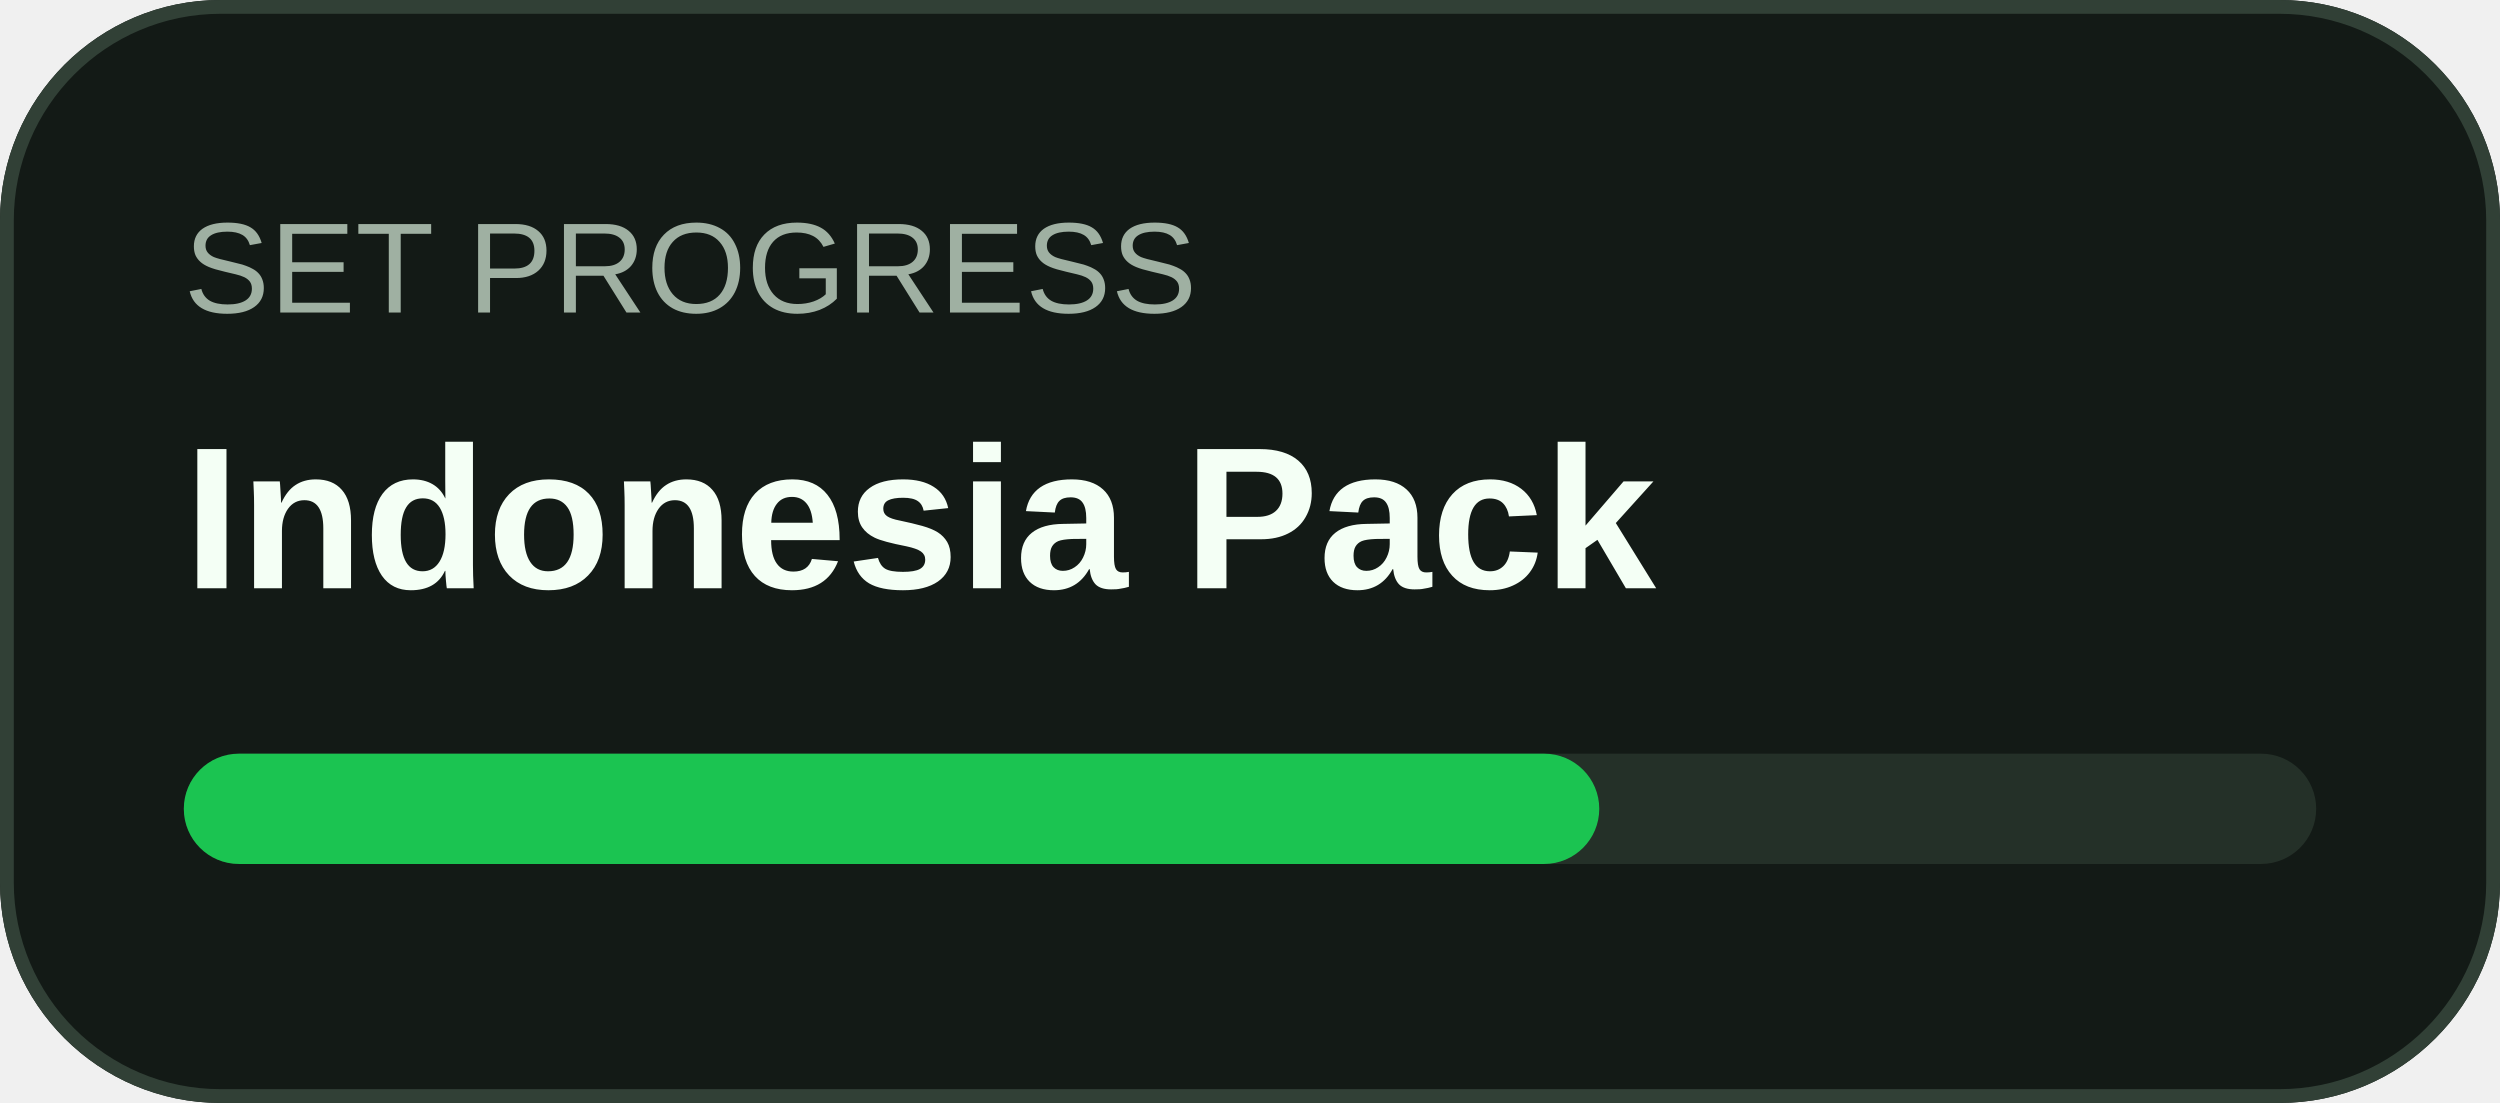
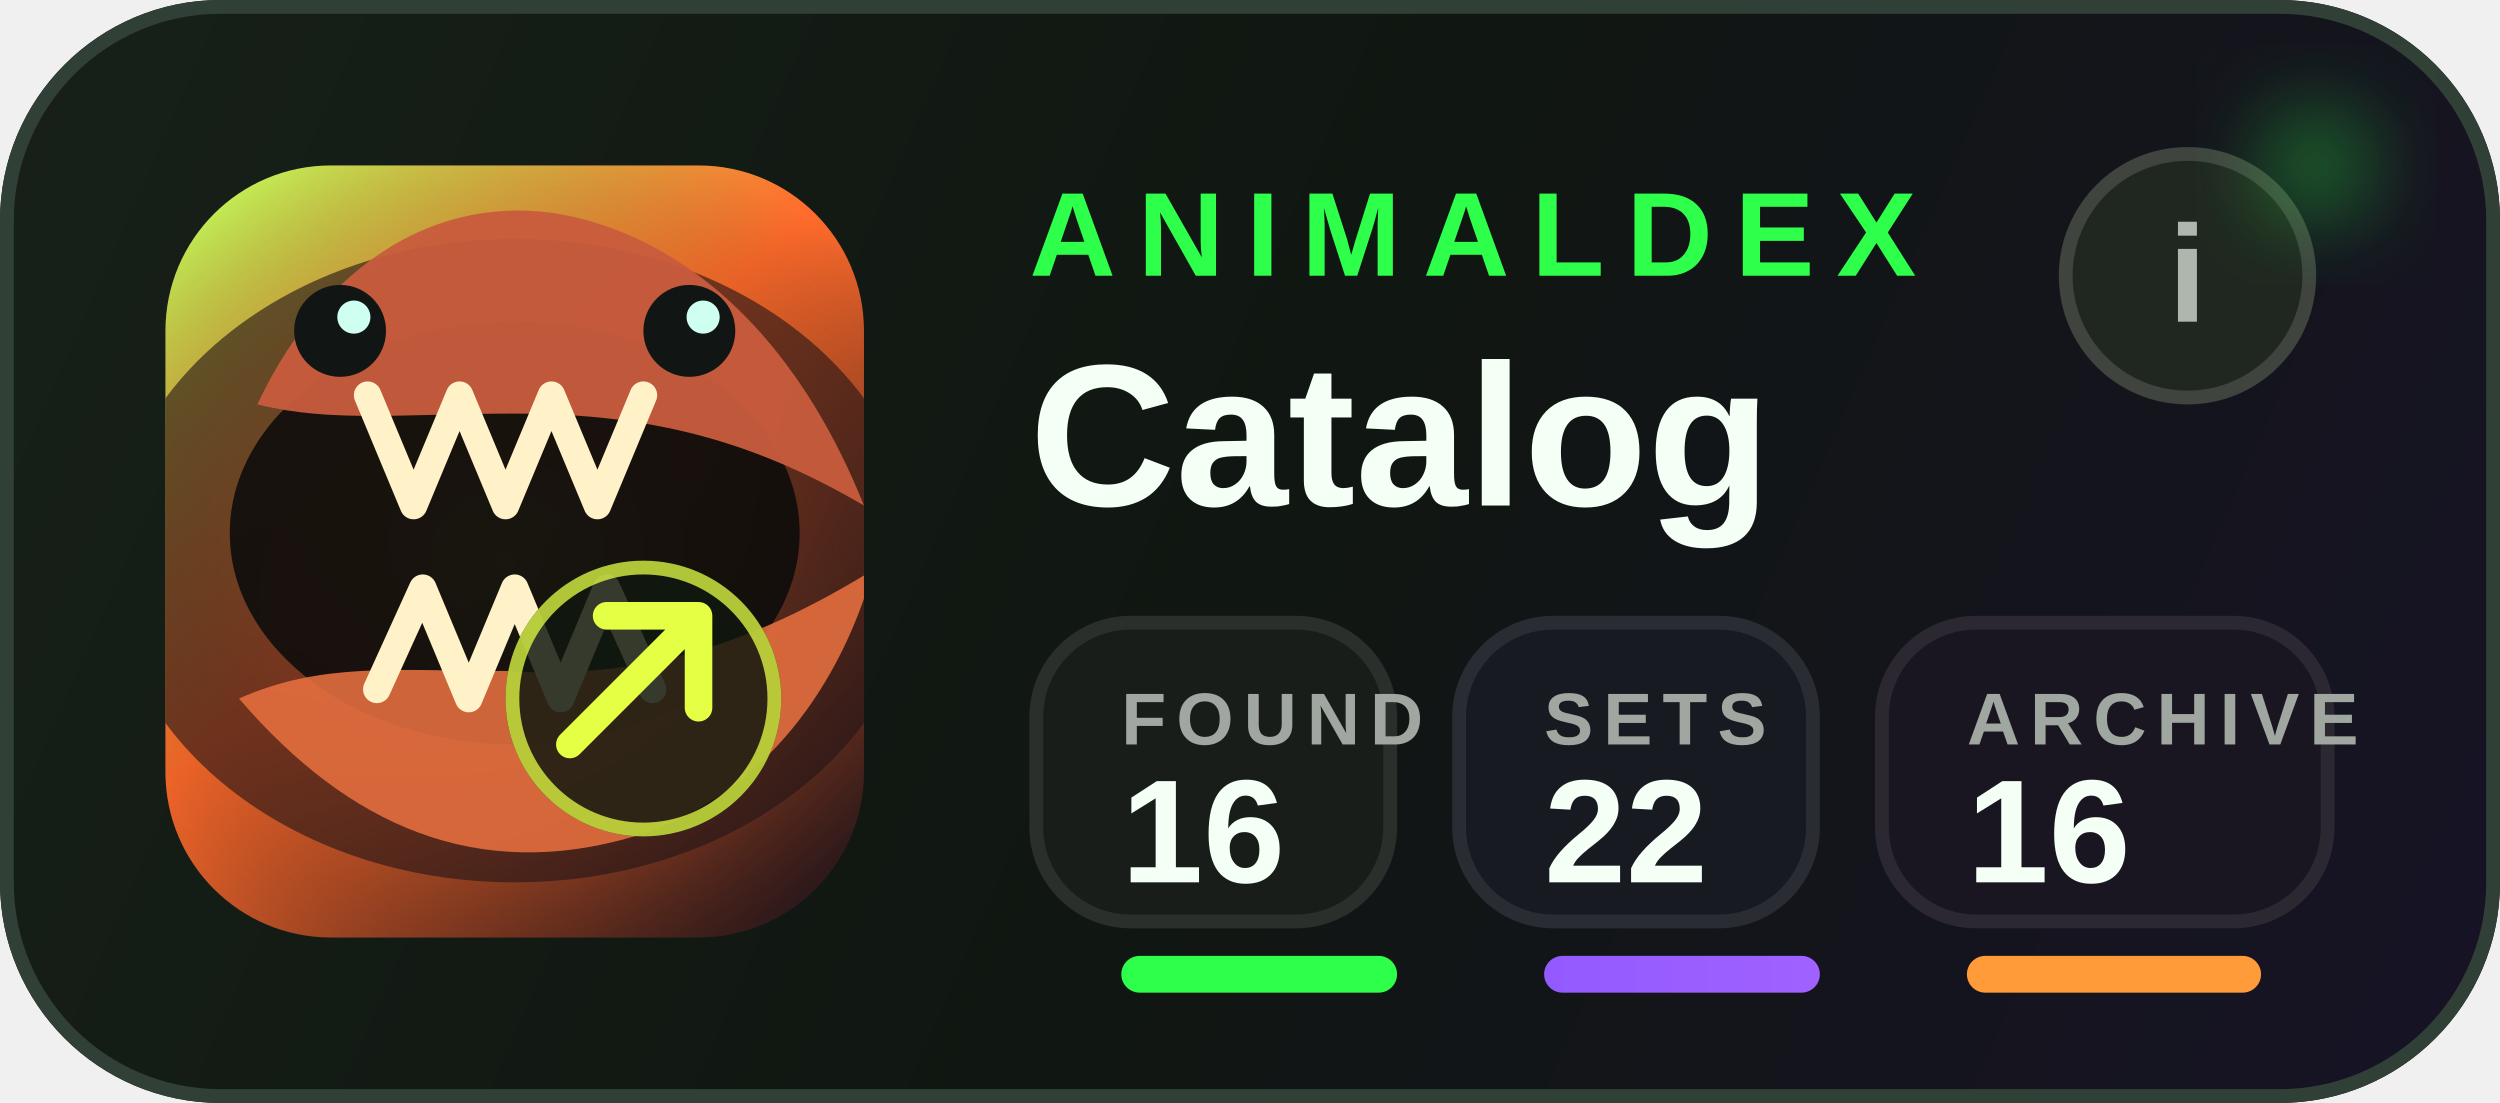
<svg xmlns="http://www.w3.org/2000/svg" width="272" height="120" viewBox="0 0 272 120" fill="none">
-   <rect width="272" height="120" rx="24" fill="#131A16" />
+   <defs>
+     <linearGradient id="cardBg" x1="0" y1="0" x2="272" y2="120" gradientUnits="userSpaceOnUse">
+       <stop stop-color="#172019" />
+       <stop offset="0.5" stop-color="#101611" />
+       <stop offset="1" stop-color="#171326" />
+     </linearGradient>
+     <linearGradient id="catalogThumb" x1="18" y1="18" x2="92" y2="102" gradientUnits="userSpaceOnUse">
+       <stop stop-color="#B8FF5A" />
+       <stop offset="0.45" stop-color="#FF6B2B" />
+       <stop offset="1" stop-color="#171019" />
+     </linearGradient>
+     <radialGradient id="mouthGlow" cx="0" cy="0" r="1" gradientUnits="userSpaceOnUse" gradientTransform="translate(55 61) rotate(90) scale(48 52)">
+       <stop stop-color="#F8FF6A" stop-opacity="0.85" />
+       <stop offset="0.5" stop-color="#FF6B2B" stop-opacity="0.36" />
+       <stop offset="1" stop-color="#000000" stop-opacity="0" />
+     </radialGradient>
+     <linearGradient id="purpleLine" x1="116" y1="92" x2="220" y2="92" gradientUnits="userSpaceOnUse">
+       <stop stop-color="#7D4DFF" />
+       <stop offset="1" stop-color="#A967FF" />
+     </linearGradient>
+     <filter id="greenGlow" x="-80%" y="-80%" width="260%" height="260%">
+       <feGaussianBlur stdDeviation="5" />
+     </filter>
+     <clipPath id="thumbClip">
+       <rect x="18" y="18" width="76" height="84" rx="18" />
+     </clipPath>
+   </defs>
+   <rect width="272" height="120" rx="24" fill="url(#cardBg)" />
  <rect x="0.75" y="0.75" width="270.5" height="118.5" rx="23.25" stroke="#314036" stroke-width="1.5" />
-   <text x="20" y="34" fill="#9FB0A2" font-family="Arial, sans-serif" font-size="14">SET PROGRESS</text>
-   <text x="20" y="64" fill="#F4FFF5" font-family="Arial, sans-serif" font-size="22" font-weight="700">Indonesia Pack</text>
-   <rect x="20" y="82" width="232" height="12" rx="6" fill="#243028" />
-   <rect x="20" y="82" width="154" height="12" rx="6" fill="#1BC451" />
+   <g clip-path="url(#thumbClip)">
+     <rect x="18" y="18" width="76" height="84" rx="18" fill="url(#catalogThumb)" />
+     <rect x="18" y="18" width="76" height="84" rx="18" fill="url(#mouthGlow)" />
+     <ellipse cx="56" cy="61" rx="44" ry="35" fill="#241516" opacity="0.62" />
+     <ellipse cx="56" cy="58" rx="31" ry="23" fill="#0B0B0A" opacity="0.88" />
+     <path d="M28 44C36 27 50 20 64 24C78 28 88 40 94 55C82 48 71 45 56 45C44 45 36 46 28 44Z" fill="#C85B3D" opacity="0.95" />
+     <path d="M26 76C38 90 52 96 69 91C82 87 91 76 95 62C82 70 70 74 55 73C43 73 35 72 26 76Z" fill="#E66F3E" opacity="0.88" />
+     <path d="M40 43L45 55L50 43L55 55L60 43L65 55L70 43" stroke="#FFF2C9" stroke-width="3" stroke-linecap="round" stroke-linejoin="round" />
+     <path d="M41 75L46 64L51 76L56 64L61 76L66 64L71 75" stroke="#FFF2C9" stroke-width="3" stroke-linecap="round" stroke-linejoin="round" />
+     <circle cx="37" cy="36" r="5" fill="#111614" />
+     <circle cx="75" cy="36" r="5" fill="#111614" />
+     <circle cx="38.5" cy="34.5" r="1.8" fill="#CFFFF0" />
+     <circle cx="76.5" cy="34.5" r="1.8" fill="#CFFFF0" />
+     <circle cx="70" cy="76" r="15" fill="#10180F" fill-opacity="0.84" />
+     <circle cx="70" cy="76" r="14.25" stroke="#E5FF45" stroke-opacity="0.75" stroke-width="1.5" />
+     <path d="M62 81L76 67M66 67H76V77" stroke="#E5FF45" stroke-width="3" stroke-linecap="round" stroke-linejoin="round" />
+   </g>
+   <text x="112" y="30" fill="#2EFF4A" font-family="Arial, sans-serif" font-size="13" font-weight="800" letter-spacing="2.4">ANIMALDEX</text>
+   <text x="112" y="55" fill="#F4FFF5" font-family="Arial, sans-serif" font-size="22" font-weight="800">Catalog</text>
+   <rect x="112" y="67" width="40" height="34" rx="11" fill="#181D1A" />
+   <rect x="112.75" y="67.75" width="38.5" height="32.5" rx="10.25" stroke="#FFFFFF" stroke-opacity="0.08" stroke-width="1.5" />
+   <text x="122" y="81" fill="#9FA7A0" font-family="Arial, sans-serif" font-size="8" font-weight="800" letter-spacing="1.1">FOUND</text>
+   <text x="122" y="96" fill="#F4FFF5" font-family="Arial, sans-serif" font-size="16" font-weight="800">16</text>
+   <rect x="158" y="67" width="40" height="34" rx="11" fill="#181A22" />
+   <rect x="158.75" y="67.75" width="38.5" height="32.5" rx="10.25" stroke="#FFFFFF" stroke-opacity="0.08" stroke-width="1.5" />
+   <text x="168" y="81" fill="#9FA7A0" font-family="Arial, sans-serif" font-size="8" font-weight="800" letter-spacing="1.1">SETS</text>
+   <text x="168" y="96" fill="#F4FFF5" font-family="Arial, sans-serif" font-size="16" font-weight="800">22</text>
+   <rect x="204" y="67" width="50" height="34" rx="11" fill="#191621" />
+   <rect x="204.75" y="67.75" width="48.5" height="32.5" rx="10.25" stroke="#FFFFFF" stroke-opacity="0.08" stroke-width="1.5" />
+   <text x="214" y="81" fill="#9FA7A0" font-family="Arial, sans-serif" font-size="8" font-weight="800" letter-spacing="1.1">ARCHIVE</text>
+   <text x="214" y="96" fill="#F4FFF5" font-family="Arial, sans-serif" font-size="16" font-weight="800">16</text>
+   <rect x="122" y="104" width="30" height="4" rx="2" fill="#2EFF4A" />
+   <rect x="168" y="104" width="30" height="4" rx="2" fill="url(#purpleLine)" />
+   <rect x="214" y="104" width="32" height="4" rx="2" fill="#FF9B38" />
+   <circle cx="238" cy="30" r="14" fill="#202620" />
+   <circle cx="238" cy="30" r="13.25" stroke="#FFFFFF" stroke-opacity="0.14" stroke-width="1.5" />
+   <text x="238" y="35" text-anchor="middle" fill="#AEB6AE" font-family="Arial, sans-serif" font-size="15" font-weight="800">i</text>
+   <circle cx="252" cy="18" r="5" fill="#2EFF4A" opacity="0.55" filter="url(#greenGlow)" />
</svg>
